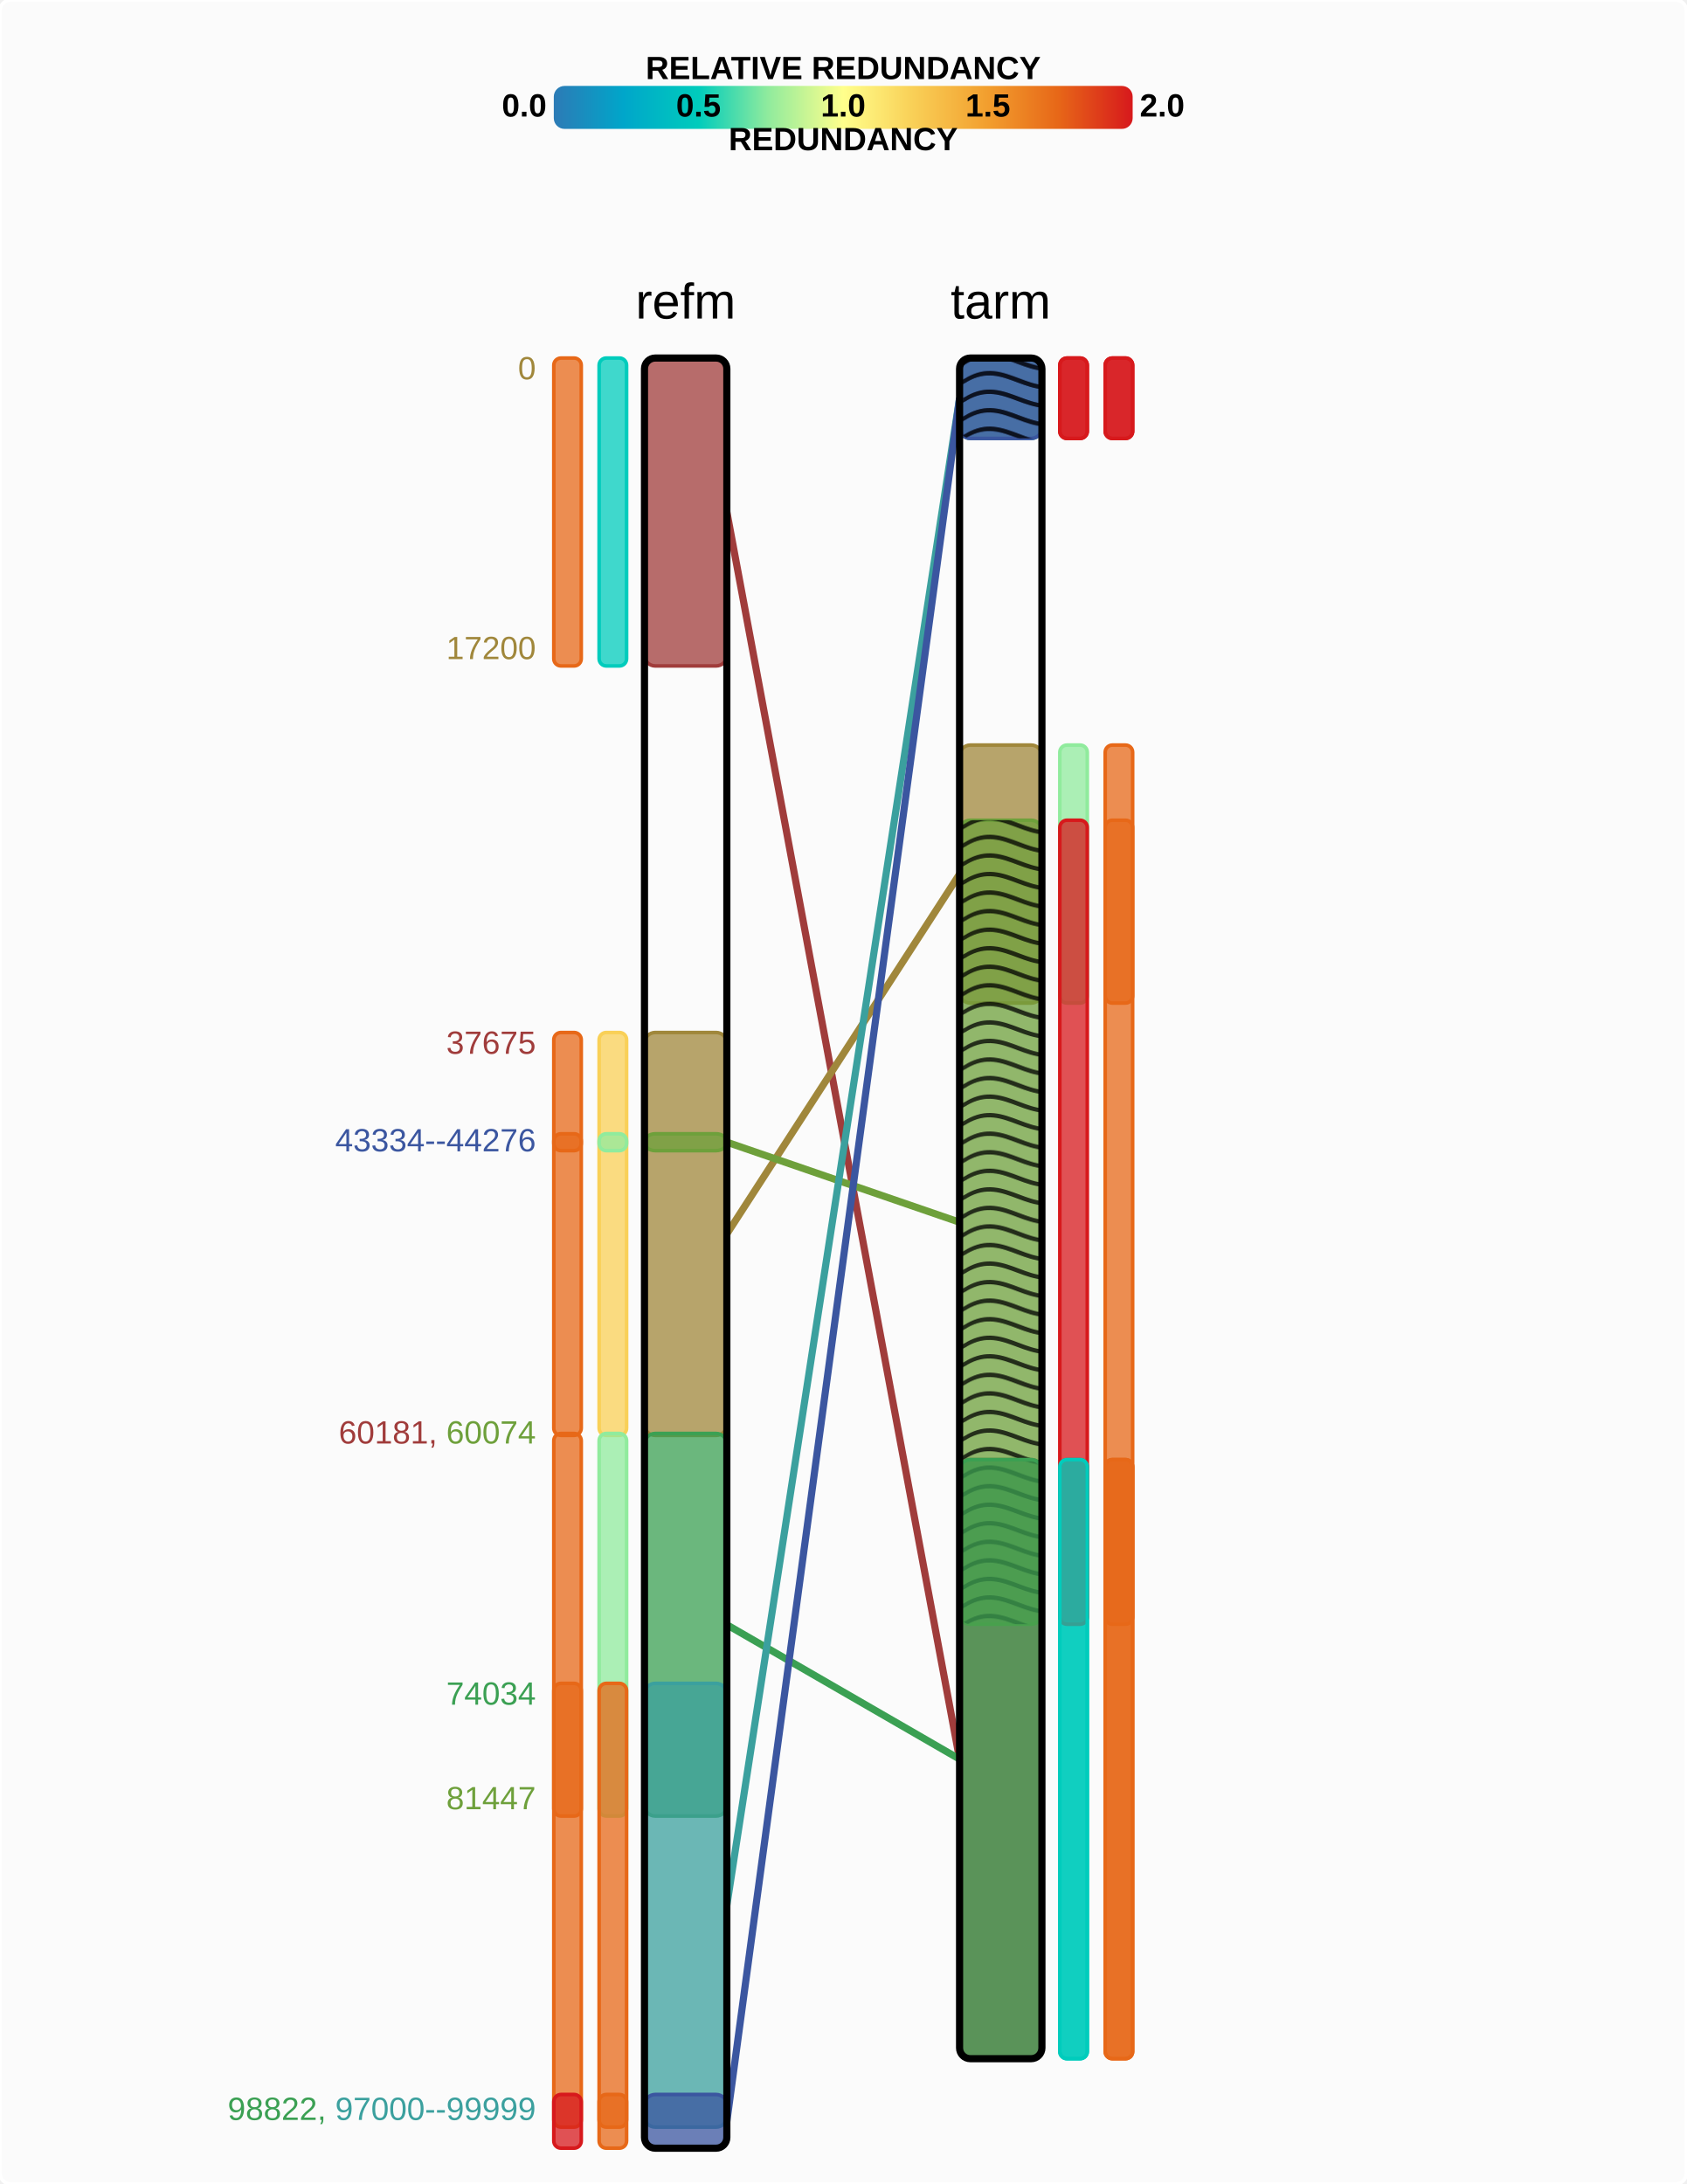
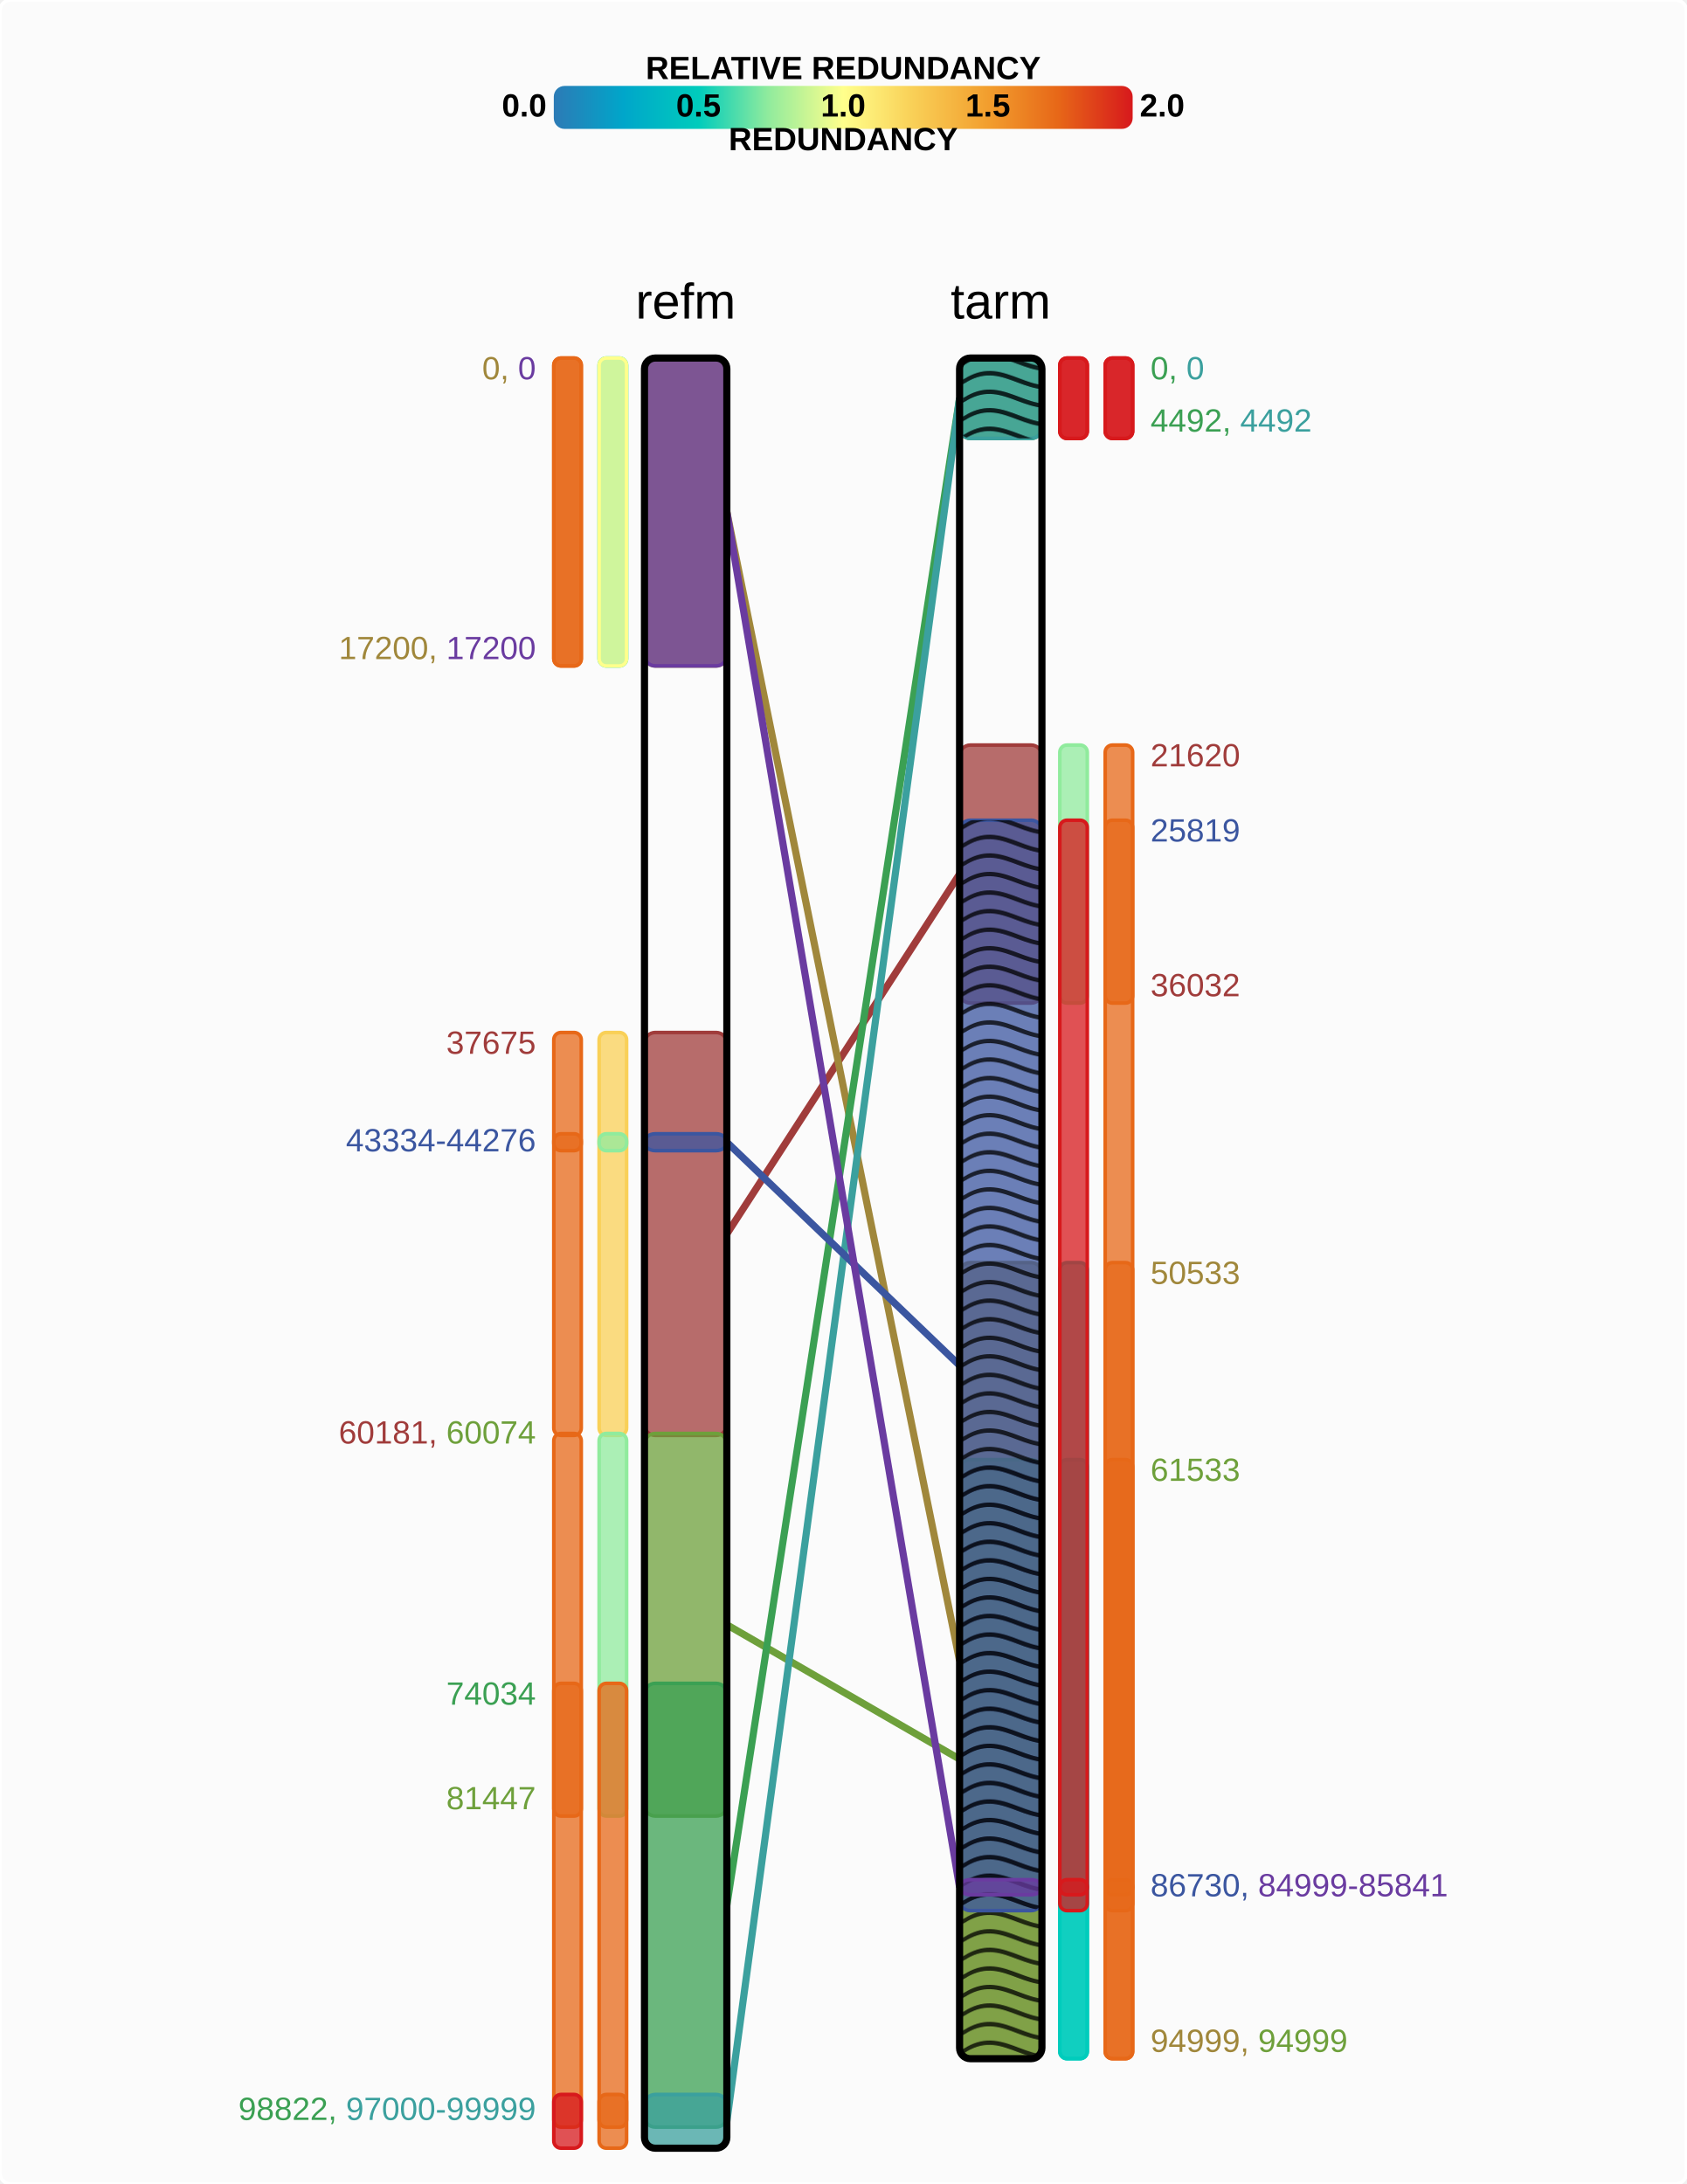
<svg xmlns="http://www.w3.org/2000/svg" width="471" height="610" id="svg2" version="1.1">
  <g id="layer1">
    <defs id="defs6211">
      <pattern id="Polkadots-large" patternTransform="translate(0,0)scale(10,10)" height="10" width="10" patternUnits="userSpaceOnUse">
        <circle id="circle4936" r="0.45" cy="0.810" cx="2.567" style="fill:black;stroke:none" />
        <circle id="circle4938" r="0.45" cy="2.33" cx="3.048" style="fill:black;stroke:none" />
        <circle id="circle4940" r="0.45" cy="2.415" cx="4.418" style="fill:black;stroke:none" />
        <circle id="circle4942" r="0.45" cy="3.029" cx="1.844" style="fill:black;stroke:none" />
        <circle id="circle4944" r="0.45" cy="1.363" cx="6.08" style="fill:black;stroke:none" />
        <circle id="circle4946" r="0.45" cy="4.413" cx="5.819" style="fill:black;stroke:none" />
        <circle id="circle4948" r="0.45" cy="4.048" cx="4.305" style="fill:black;stroke:none" />
        <circle id="circle4950" r="0.45" cy="3.045" cx="5.541" style="fill:black;stroke:none" />
        <circle id="circle4952" r="0.45" cy="5.527" cx="4.785" style="fill:black;stroke:none" />
        <circle id="circle4954" r="0.45" cy="5.184" cx="2.667" style="fill:black;stroke:none" />
        <circle id="circle4956" r="0.45" cy="1.448" cx="7.965" style="fill:black;stroke:none" />
        <circle id="circle4958" r="0.45" cy="5.049" cx="7.047" style="fill:black;stroke:none" />
        <circle id="circle4960" r="0.45" cy="0.895" cx="4.340" style="fill:black;stroke:none" />
        <circle id="circle4962" r="0.45" cy="0.340" cx="7.125" style="fill:black;stroke:none" />
        <circle id="circle4964" r="0.45" cy="1.049" cx="9.553" style="fill:black;stroke:none" />
        <circle id="circle4966" r="0.45" cy="2.689" cx="7.006" style="fill:black;stroke:none" />
        <circle id="circle4968" r="0.45" cy="2.689" cx="8.909" style="fill:black;stroke:none" />
        <circle id="circle4970" r="0.45" cy="4.407" cx="9.315" style="fill:black;stroke:none" />
        <circle id="circle4972" r="0.45" cy="3.870" cx="7.820" style="fill:black;stroke:none" />
        <circle id="circle4974" r="0.45" cy="5.948" cx="8.270" style="fill:black;stroke:none" />
        <circle id="circle4976" r="0.45" cy="7.428" cx="7.973" style="fill:black;stroke:none" />
        <circle id="circle4978" r="0.45" cy="8.072" cx="9.342" style="fill:black;stroke:none" />
        <circle id="circle4980" r="0.45" cy="9.315" cx="8.206" style="fill:black;stroke:none" />
        <circle id="circle4982" r="0.45" cy="9.475" cx="9.682" style="fill:black;stroke:none" />
        <circle id="circle4984" r="0.45" cy="6.186" cx="9.688" style="fill:black;stroke:none" />
        <circle id="circle4986" r="0.45" cy="6.296" cx="3.379" style="fill:black;stroke:none" />
        <circle id="circle4988" r="0.45" cy="8.204" cx="2.871" style="fill:black;stroke:none" />
        <circle id="circle4990" r="0.45" cy="8.719" cx="4.59" style="fill:black;stroke:none" />
        <circle id="circle4992" r="0.45" cy="9.671" cx="3.181" style="fill:black;stroke:none" />
        <circle id="circle4994" r="0.45" cy="7.315" cx="5.734" style="fill:black;stroke:none" />
        <circle id="circle4996" r="0.45" cy="6.513" cx="6.707" style="fill:black;stroke:none" />
        <circle id="circle4998" r="0.45" cy="9.670" cx="5.730" style="fill:black;stroke:none" />
        <circle id="circle5000" r="0.45" cy="8.373" cx="6.535" style="fill:black;stroke:none" />
        <circle id="circle5002" r="0.45" cy="7.154" cx="4.37" style="fill:black;stroke:none" />
        <circle id="circle5004" r="0.45" cy="7.25" cx="0.622" style="fill:black;stroke:none" />
        <circle id="circle5006" r="0.45" cy="5.679" cx="0.831" style="fill:black;stroke:none" />
        <circle id="circle5008" r="0.45" cy="8.519" cx="1.257" style="fill:black;stroke:none" />
        <circle id="circle5010" r="0.45" cy="6.877" cx="1.989" style="fill:black;stroke:none" />
        <circle id="circle5012" r="0.45" cy="3.181" cx="0.374" style="fill:black;stroke:none" />
        <circle id="circle5014" r="0.45" cy="1.664" cx="1.166" style="fill:black;stroke:none" />
        <circle id="circle5016" r="0.45" cy="0.093" cx="1.151" style="fill:black;stroke:none" />
        <circle id="circle5018" r="0.45" cy="10.093" cx="1.151" style="fill:black;stroke:none" />
        <circle id="circle5020" r="0.45" cy="4.451" cx="1.302" style="fill:black;stroke:none" />
        <circle id="circle5022" r="0.45" cy="3.763" cx="3.047" style="fill:black;stroke:none" />
      </pattern>
    </defs>
    <defs id="ffff">
      <pattern id="Wavy" height="5.181" width="30.0" patternUnits="userSpaceOnUse">
        <path id="path5114" d="M 7.597,0.061 C 5.079,-0.187 2.656,0.302 -0.01,1.788 L -0.01,3.061 C 2.773,1.431 5.173,1.052 7.472,1.280 C 9.770,1.508 11.969,2.361 14.253,3.218 C 18.820,4.931 23.804,6.676 30.066,3.061 L 30.062,1.788 C 23.622,5.497 19.246,3.770 14.691,2.061 C 12.413,1.207 10.115,0.311 7.597,0.061 z " style="fill:black;stroke:none;" />
      </pattern>
    </defs>
    <defs id="defs6219">
      <pattern id="xtrace" height="20.0" width="20.0" patternUnits="userSpaceOnUse">
        <path style="fill:#000000;stroke:#000000;stroke-width:0.30;stroke-linecap:butt;stroke-linejoin:miter;stroke-opacity:1;stroke-miterlimit:0;stroke-dasharray:none;fill-opacity:1" d="m 0.0,10.0 25,-25.0 0,5 -25,25 z" id="path7213" />
        <path style="fill:#000000;fill-opacity:1;stroke:#000000;stroke-width:0.30;stroke-linecap:butt;stroke-linejoin:miter;stroke-miterlimit:0;stroke-opacity:1;stroke-dasharray:none" d="m 0.0,30.0 25,-25.0 0,5 -25,25 z" id="path7213-8" />
        <path style="fill:#000000;fill-opacity:1;stroke:#000000;stroke-width:0.30;stroke-linecap:butt;stroke-linejoin:miter;stroke-miterlimit:0;stroke-opacity:1;stroke-dasharray:none" d="m 0.0,50.0 25,-25.0 0,5 -25,25 z" id="path7213-9" />
        <path style="fill:#000000;fill-opacity:1;stroke:#000000;stroke-width:0.30;stroke-linecap:butt;stroke-linejoin:miter;stroke-miterlimit:0;stroke-opacity:1;stroke-dasharray:none" d="m 0.0,70.0 25,-25.0 0,5 -25,25 z" id="path7213-10" />
        <path style="fill:#000000;fill-opacity:1;stroke:#000000;stroke-width:0.30;stroke-linecap:butt;stroke-linejoin:miter;stroke-miterlimit:0;stroke-opacity:1;stroke-dasharray:none" d="m 0.0,90.0 25,-25.0 0,5 -25,25 z" id="path7213-11" />
        <path style="fill:#000000;fill-opacity:1;stroke:#000000;stroke-width:0.30;stroke-linecap:butt;stroke-linejoin:miter;stroke-miterlimit:0;stroke-opacity:1;stroke-dasharray:none" d="m m 0.0,110.0 25,-25.0 0,05 -25,25 z" id="path7213-12" />
      </pattern>
    </defs>
    <defs id="defs4">
      <pattern id="dallas" patternTransform="translate(106.5938,206.9062)" height="4.75" width="4.75" patternUnits="userSpaceOnUse">
        <path style="fill:none;stroke:#000000;stroke-width:1;stroke-linecap:butt;stroke-linejoin:miter;stroke-miterlimit:0;stroke-opacity:1;stroke-dasharray:none" d="m -0.008,2.376 4.763,0" id="path2985" />
        <path style="fill:none;stroke:#000000;stroke-width:1;stroke-linecap:butt;stroke-linejoin:miter;stroke-miterlimit:0;stroke-opacity:1;stroke-dasharray:none" d="m 2.373,-0.006 0,4.763" id="path2985-1" />
      </pattern>
    </defs>
    <defs id="defs4">
      <pattern id="lineX" patternTransform="translate(106.5938,206.9062)" height="4.75" width="4.75" patternUnits="userSpaceOnUse">
        <path style="fill:none;stroke:#000000;stroke-width:1;stroke-linecap:butt;stroke-linejoin:miter;stroke-miterlimit:0;stroke-opacity:1;stroke-dasharray:none" d="m -0.008,2.376 4.763,0" id="path2985" />
      </pattern>
    </defs>
    <defs id="defs4">
      <pattern id="stripeX" patternTransform="translate(106.5938,206.9062)" height="4.75" width="4.75" patternUnits="userSpaceOnUse">
        <path style="fill:none;stroke:#000000;stroke-width:1;stroke-linecap:butt;stroke-linejoin:miter;stroke-miterlimit:0;stroke-opacity:1;stroke-dasharray:none" d="m 2.373,-0.006 0,4.763" id="path2985-1" />
      </pattern>
    </defs>
    <rect style="fill:white;stroke:white;fill-opacity:0.75;stroke-width:1;stroke-miterlimit:4;stroke-dasharray:none" id="rect3777" width="471.00" height="610.00" x="0.00" y="0.00" ry="3" />
    <text id="tspan3804" x="191.50" y="85.00" dominant-baseline="middle" transform="" style="font-size:14px;font-style:normal;font-variant:normal;font-weight:normal;font-stretch:normal;fill:black;fill-opacity:1;text-align:start;line-height:125%%;writing-mode:lr-tb;text-anchor:middle;font-family:Arial;-inkscape-font-specification:Arial">refm</text>
    <text id="tspan3804" x="279.50" y="85.00" dominant-baseline="middle" transform="" style="font-size:14px;font-style:normal;font-variant:normal;font-weight:normal;font-stretch:normal;fill:black;fill-opacity:1;text-align:start;line-height:125%%;writing-mode:lr-tb;text-anchor:middle;font-family:Arial;-inkscape-font-specification:Arial">tarm</text>
    <text id="tspan3804" x="149.67" y="100.00" dominant-baseline="text-before-edge" transform="" style="font-size:9px;font-style:normal;font-variant:normal;font-weight:normal;font-stretch:normal;fill:black;fill-opacity:1;text-align:start;line-height:125%%;writing-mode:lr-tb;text-anchor:end;font-family:Arial;-inkscape-font-specification:Arial">
-       <tspan id="1" style="fill:#A0873B">0</tspan>
+       <tspan id="1" style="fill:#A0873B">0, </tspan>
+       <tspan id="6" style="fill:#6A3BA0">0</tspan>
    </text>
    <text id="tspan3804" x="149.67" y="186.00" dominant-baseline="text-after-edge" transform="" style="font-size:9px;font-style:normal;font-variant:normal;font-weight:normal;font-stretch:normal;fill:black;fill-opacity:1;text-align:start;line-height:125%%;writing-mode:lr-tb;text-anchor:end;font-family:Arial;-inkscape-font-specification:Arial">
-       <tspan id="1" style="fill:#A0873B">17200</tspan>
+       <tspan id="1" style="fill:#A0873B">17200, </tspan>
+       <tspan id="6" style="fill:#6A3BA0">17200</tspan>
    </text>
    <text id="tspan3804" x="149.67" y="288.38" dominant-baseline="text-before-edge" transform="" style="font-size:9px;font-style:normal;font-variant:normal;font-weight:normal;font-stretch:normal;fill:black;fill-opacity:1;text-align:start;line-height:125%%;writing-mode:lr-tb;text-anchor:end;font-family:Arial;-inkscape-font-specification:Arial">
      <tspan id="0" style="fill:#A03C3B">37675</tspan>
    </text>
    <text id="tspan3804" x="149.67" y="319.02" dominant-baseline="middle" transform="" style="font-size:9px;font-style:normal;font-variant:normal;font-weight:normal;font-stretch:normal;fill:black;fill-opacity:1;text-align:start;line-height:125%%;writing-mode:lr-tb;text-anchor:end;font-family:Arial;-inkscape-font-specification:Arial">
-       <tspan id="5" style="fill:#3B56A0">43334--44276</tspan>
+       <tspan id="5" style="fill:#3B56A0">43334-44276</tspan>
    </text>
    <text id="tspan3804" x="149.67" y="400.63" dominant-baseline="middle" transform="" style="font-size:9px;font-style:normal;font-variant:normal;font-weight:normal;font-stretch:normal;fill:black;fill-opacity:1;text-align:start;line-height:125%%;writing-mode:lr-tb;text-anchor:end;font-family:Arial;-inkscape-font-specification:Arial">
      <tspan id="0" style="fill:#A03C3B">60181, </tspan>
      <tspan id="2" style="fill:#6EA03B">60074</tspan>
    </text>
    <text id="tspan3804" x="149.67" y="470.17" dominant-baseline="text-before-edge" transform="" style="font-size:9px;font-style:normal;font-variant:normal;font-weight:normal;font-stretch:normal;fill:black;fill-opacity:1;text-align:start;line-height:125%%;writing-mode:lr-tb;text-anchor:end;font-family:Arial;-inkscape-font-specification:Arial">
      <tspan id="3" style="fill:#3BA053">74034</tspan>
    </text>
    <text id="tspan3804" x="149.67" y="507.24" dominant-baseline="text-after-edge" transform="" style="font-size:9px;font-style:normal;font-variant:normal;font-weight:normal;font-stretch:normal;fill:black;fill-opacity:1;text-align:start;line-height:125%%;writing-mode:lr-tb;text-anchor:end;font-family:Arial;-inkscape-font-specification:Arial">
      <tspan id="2" style="fill:#6EA03B">81447</tspan>
    </text>
    <text id="tspan3804" x="149.67" y="589.56" dominant-baseline="middle" transform="" style="font-size:9px;font-style:normal;font-variant:normal;font-weight:normal;font-stretch:normal;fill:black;fill-opacity:1;text-align:start;line-height:125%%;writing-mode:lr-tb;text-anchor:end;font-family:Arial;-inkscape-font-specification:Arial">
      <tspan id="3" style="fill:#3BA053">98822, </tspan>
-       <tspan id="4" style="fill:#3BA09E">97000--99999</tspan>
-     </text>
-     <rect style="fill:#A03C3B;stroke:#A03C3B;fill-opacity:0.75;stroke-width:1;stroke-miterlimit:4;stroke-dasharray:none" id="rect3777" width="23.00" height="86.00" x="180.00" y="100.00" ry="3" />
+       <tspan id="4" style="fill:#3BA09E">97000-99999</tspan>
+     </text>
+     <text id="tspan3804" x="321.33" y="100.00" dominant-baseline="text-before-edge" transform="" style="font-size:9px;font-style:normal;font-variant:normal;font-weight:normal;font-stretch:normal;fill:black;fill-opacity:1;text-align:start;line-height:125%%;writing-mode:lr-tb;text-anchor:start;font-family:Arial;-inkscape-font-specification:Arial">
+       <tspan id="3" style="fill:#3BA053">0, </tspan>
+       <tspan id="4" style="fill:#3BA09E">0</tspan>
+     </text>
+     <text id="tspan3804" x="321.33" y="122.46" dominant-baseline="text-after-edge" transform="" style="font-size:9px;font-style:normal;font-variant:normal;font-weight:normal;font-stretch:normal;fill:black;fill-opacity:1;text-align:start;line-height:125%%;writing-mode:lr-tb;text-anchor:start;font-family:Arial;-inkscape-font-specification:Arial">
+       <tspan id="3" style="fill:#3BA053">4492, </tspan>
+       <tspan id="4" style="fill:#3BA09E">4492</tspan>
+     </text>
+     <text id="tspan3804" x="321.33" y="208.10" dominant-baseline="text-before-edge" transform="" style="font-size:9px;font-style:normal;font-variant:normal;font-weight:normal;font-stretch:normal;fill:black;fill-opacity:1;text-align:start;line-height:125%%;writing-mode:lr-tb;text-anchor:start;font-family:Arial;-inkscape-font-specification:Arial">
+       <tspan id="0" style="fill:#A03C3B">21620</tspan>
+     </text>
+     <text id="tspan3804" x="321.33" y="229.09" dominant-baseline="text-before-edge" transform="" style="font-size:9px;font-style:normal;font-variant:normal;font-weight:normal;font-stretch:normal;fill:black;fill-opacity:1;text-align:start;line-height:125%%;writing-mode:lr-tb;text-anchor:start;font-family:Arial;-inkscape-font-specification:Arial">
+       <tspan id="5" style="fill:#3B56A0">25819</tspan>
+     </text>
+     <text id="tspan3804" x="321.33" y="280.16" dominant-baseline="text-after-edge" transform="" style="font-size:9px;font-style:normal;font-variant:normal;font-weight:normal;font-stretch:normal;fill:black;fill-opacity:1;text-align:start;line-height:125%%;writing-mode:lr-tb;text-anchor:start;font-family:Arial;-inkscape-font-specification:Arial">
+       <tspan id="0" style="fill:#A03C3B">36032</tspan>
+     </text>
+     <text id="tspan3804" x="321.33" y="352.66" dominant-baseline="text-before-edge" transform="" style="font-size:9px;font-style:normal;font-variant:normal;font-weight:normal;font-stretch:normal;fill:black;fill-opacity:1;text-align:start;line-height:125%%;writing-mode:lr-tb;text-anchor:start;font-family:Arial;-inkscape-font-specification:Arial">
+       <tspan id="1" style="fill:#A0873B">50533</tspan>
+     </text>
+     <text id="tspan3804" x="321.33" y="407.67" dominant-baseline="text-before-edge" transform="" style="font-size:9px;font-style:normal;font-variant:normal;font-weight:normal;font-stretch:normal;fill:black;fill-opacity:1;text-align:start;line-height:125%%;writing-mode:lr-tb;text-anchor:start;font-family:Arial;-inkscape-font-specification:Arial">
+       <tspan id="2" style="fill:#6EA03B">61533</tspan>
+     </text>
+     <text id="tspan3804" x="321.33" y="527.10" dominant-baseline="middle" transform="" style="font-size:9px;font-style:normal;font-variant:normal;font-weight:normal;font-stretch:normal;fill:black;fill-opacity:1;text-align:start;line-height:125%%;writing-mode:lr-tb;text-anchor:start;font-family:Arial;-inkscape-font-specification:Arial">
+       <tspan id="5" style="fill:#3B56A0">86730, </tspan>
+       <tspan id="6" style="fill:#6A3BA0">84999-85841</tspan>
+     </text>
+     <text id="tspan3804" x="321.33" y="575.00" dominant-baseline="text-after-edge" transform="" style="font-size:9px;font-style:normal;font-variant:normal;font-weight:normal;font-stretch:normal;fill:black;fill-opacity:1;text-align:start;line-height:125%%;writing-mode:lr-tb;text-anchor:start;font-family:Arial;-inkscape-font-specification:Arial">
+       <tspan id="1" style="fill:#A0873B">94999, </tspan>
+       <tspan id="2" style="fill:#6EA03B">94999</tspan>
+     </text>
+     <rect style="fill:#A03C3B;stroke:#A03C3B;fill-opacity:0.75;stroke-width:1;stroke-miterlimit:4;stroke-dasharray:none" id="rect3777" width="23.00" height="112.53" x="180.00" y="288.38" ry="3" />
+     <rect style="fill:#f9d057;stroke:#f9d057;fill-opacity:0.75;stroke-width:1;stroke-miterlimit:4;stroke-dasharray:none" id="rect3777" width="7.67" height="112.53" x="167.33" y="288.38" ry="2" />
+     <rect style="fill:#e76818;stroke:#e76818;fill-opacity:0.75;stroke-width:1;stroke-miterlimit:4;stroke-dasharray:none" id="rect3777" width="7.67" height="112.53" x="154.67" y="288.38" ry="2" />
+     <rect style="fill:#A03C3B;stroke:#A03C3B;fill-opacity:0.75;stroke-width:1;stroke-miterlimit:4;stroke-dasharray:none" id="rect3777" width="23.00" height="72.06" x="268.00" y="208.10" ry="3" />
+     <rect style="fill:#90eb9d;stroke:#90eb9d;fill-opacity:0.75;stroke-width:1;stroke-miterlimit:4;stroke-dasharray:none" id="rect3777" width="7.67" height="72.06" x="296.00" y="208.10" ry="2" />
+     <rect style="fill:#e76818;stroke:#e76818;fill-opacity:0.75;stroke-width:1;stroke-miterlimit:4;stroke-dasharray:none" id="rect3777" width="7.67" height="72.06" x="308.67" y="208.10" ry="2" />
+     <line x1="203.00" y1="344.64" x2="268.00" y2="244.13" style="stroke:#A03C3B;stroke-width:2.00" />
+     <rect style="fill:#A0873B;stroke:#A0873B;fill-opacity:0.75;stroke-width:1;stroke-miterlimit:4;stroke-dasharray:none" id="rect3777" width="23.00" height="86.00" x="180.00" y="100.00" ry="3" />
    <rect style="fill:#00ccbc;stroke:#00ccbc;fill-opacity:0.75;stroke-width:1;stroke-miterlimit:4;stroke-dasharray:none" id="rect3777" width="7.67" height="86.00" x="167.33" y="100.00" ry="2" />
    <rect style="fill:#e76818;stroke:#e76818;fill-opacity:0.75;stroke-width:1;stroke-miterlimit:4;stroke-dasharray:none" id="rect3777" width="7.67" height="86.00" x="154.67" y="100.00" ry="2" />
-     <rect style="fill:#A03C3B;stroke:#A03C3B;fill-opacity:0.75;stroke-width:1;stroke-miterlimit:4;stroke-dasharray:none" id="rect3777" width="23.00" height="167.33" x="268.00" y="407.67" ry="3" />
+     <rect style="fill:#A0873B;stroke:#A0873B;fill-opacity:0.75;stroke-width:1;stroke-miterlimit:4;stroke-dasharray:none" id="rect3777" width="23.00" height="222.33" x="268.00" y="352.66" ry="3" />
+     <rect style="fill:#00ccbc;stroke:#00ccbc;fill-opacity:0.75;stroke-width:1;stroke-miterlimit:4;stroke-dasharray:none" id="rect3777" width="7.67" height="222.33" x="296.00" y="352.66" ry="2" />
+     <rect style="fill:#e76818;stroke:#e76818;fill-opacity:0.75;stroke-width:1;stroke-miterlimit:4;stroke-dasharray:none" id="rect3777" width="7.67" height="222.33" x="308.67" y="352.66" ry="2" />
+     <line x1="203.00" y1="143.00" x2="268.00" y2="463.83" style="stroke:#A0873B;stroke-width:2.00" />
+     <rect style="fill:#6EA03B;stroke:#6EA03B;fill-opacity:0.75;stroke-width:1;stroke-miterlimit:4;stroke-dasharray:none" id="rect3777" width="23.00" height="106.86" x="180.00" y="400.37" ry="3" />
+     <rect style="fill:#90eb9d;stroke:#90eb9d;fill-opacity:0.75;stroke-width:1;stroke-miterlimit:4;stroke-dasharray:none" id="rect3777" width="7.67" height="106.86" x="167.33" y="400.37" ry="2" />
+     <rect style="fill:#e76818;stroke:#e76818;fill-opacity:0.75;stroke-width:1;stroke-miterlimit:4;stroke-dasharray:none" id="rect3777" width="7.67" height="106.86" x="154.67" y="400.37" ry="2" />
+     <rect style="fill:#6EA03B;stroke:#6EA03B;fill-opacity:0.75;stroke-width:1;stroke-miterlimit:4;stroke-dasharray:none" id="rect3777" width="23.00" height="167.33" x="268.00" y="407.67" ry="3" />
+     <rect style="fill-opacity:0.75;stroke-width:2;stroke-miterlimit:4;stroke-dasharray:none;fill:url(#Wavy);fill-rule:nonzero;opacity:1" id="rect6217" width="23.00" height="167.33" x="268.00" y="407.67" ry="3" />
    <rect style="fill:#00ccbc;stroke:#00ccbc;fill-opacity:0.75;stroke-width:1;stroke-miterlimit:4;stroke-dasharray:none" id="rect3777" width="7.67" height="167.33" x="296.00" y="407.67" ry="2" />
    <rect style="fill:#e76818;stroke:#e76818;fill-opacity:0.75;stroke-width:1;stroke-miterlimit:4;stroke-dasharray:none" id="rect3777" width="7.67" height="167.33" x="308.67" y="407.67" ry="2" />
-     <line x1="203.00" y1="143.00" x2="268.00" y2="491.33" style="stroke:#A03C3B;stroke-width:2.00" />
-     <rect style="fill:#A0873B;stroke:#A0873B;fill-opacity:0.75;stroke-width:1;stroke-miterlimit:4;stroke-dasharray:none" id="rect3777" width="23.00" height="112.53" x="180.00" y="288.38" ry="3" />
-     <rect style="fill:#f9d057;stroke:#f9d057;fill-opacity:0.75;stroke-width:1;stroke-miterlimit:4;stroke-dasharray:none" id="rect3777" width="7.67" height="112.53" x="167.33" y="288.38" ry="2" />
-     <rect style="fill:#e76818;stroke:#e76818;fill-opacity:0.75;stroke-width:1;stroke-miterlimit:4;stroke-dasharray:none" id="rect3777" width="7.67" height="112.53" x="154.67" y="288.38" ry="2" />
-     <rect style="fill:#A0873B;stroke:#A0873B;fill-opacity:0.75;stroke-width:1;stroke-miterlimit:4;stroke-dasharray:none" id="rect3777" width="23.00" height="72.06" x="268.00" y="208.10" ry="3" />
-     <rect style="fill:#90eb9d;stroke:#90eb9d;fill-opacity:0.75;stroke-width:1;stroke-miterlimit:4;stroke-dasharray:none" id="rect3777" width="7.67" height="72.06" x="296.00" y="208.10" ry="2" />
-     <rect style="fill:#e76818;stroke:#e76818;fill-opacity:0.75;stroke-width:1;stroke-miterlimit:4;stroke-dasharray:none" id="rect3777" width="7.67" height="72.06" x="308.67" y="208.10" ry="2" />
-     <line x1="203.00" y1="344.64" x2="268.00" y2="244.13" style="stroke:#A0873B;stroke-width:2.00" />
-     <rect style="fill:#6EA03B;stroke:#6EA03B;fill-opacity:0.75;stroke-width:1;stroke-miterlimit:4;stroke-dasharray:none" id="rect3777" width="23.00" height="4.71" x="180.00" y="316.67" ry="3" />
-     <rect style="fill:#90eb9d;stroke:#90eb9d;fill-opacity:0.75;stroke-width:1;stroke-miterlimit:4;stroke-dasharray:none" id="rect3777" width="7.67" height="4.71" x="167.33" y="316.67" ry="2" />
-     <rect style="fill:#e76818;stroke:#e76818;fill-opacity:0.75;stroke-width:1;stroke-miterlimit:4;stroke-dasharray:none" id="rect3777" width="7.67" height="4.71" x="154.67" y="316.67" ry="2" />
-     <rect style="fill:#6EA03B;stroke:#6EA03B;fill-opacity:0.75;stroke-width:1;stroke-miterlimit:4;stroke-dasharray:none" id="rect3777" width="23.00" height="224.56" x="268.00" y="229.09" ry="3" />
-     <rect style="fill-opacity:0.75;stroke-width:2;stroke-miterlimit:4;stroke-dasharray:none;fill:url(#Wavy);fill-rule:nonzero;opacity:1" id="rect6217" width="23.00" height="224.56" x="268.00" y="229.09" ry="3" />
-     <rect style="fill:#d7191c;stroke:#d7191c;fill-opacity:0.75;stroke-width:1;stroke-miterlimit:4;stroke-dasharray:none" id="rect3777" width="7.67" height="224.56" x="296.00" y="229.09" ry="2" />
-     <rect style="fill:#e76818;stroke:#e76818;fill-opacity:0.75;stroke-width:1;stroke-miterlimit:4;stroke-dasharray:none" id="rect3777" width="7.67" height="224.56" x="308.67" y="229.09" ry="2" />
-     <line x1="203.00" y1="319.02" x2="268.00" y2="341.37" style="stroke:#6EA03B;stroke-width:2.00" />
-     <rect style="fill:#3BA053;stroke:#3BA053;fill-opacity:0.75;stroke-width:1;stroke-miterlimit:4;stroke-dasharray:none" id="rect3777" width="23.00" height="106.86" x="180.00" y="400.37" ry="3" />
-     <rect style="fill:#90eb9d;stroke:#90eb9d;fill-opacity:0.75;stroke-width:1;stroke-miterlimit:4;stroke-dasharray:none" id="rect3777" width="7.67" height="106.86" x="167.33" y="400.37" ry="2" />
-     <rect style="fill:#e76818;stroke:#e76818;fill-opacity:0.75;stroke-width:1;stroke-miterlimit:4;stroke-dasharray:none" id="rect3777" width="7.67" height="106.86" x="154.67" y="400.37" ry="2" />
-     <rect style="fill:#3BA053;stroke:#3BA053;fill-opacity:0.75;stroke-width:1;stroke-miterlimit:4;stroke-dasharray:none" id="rect3777" width="23.00" height="167.33" x="268.00" y="407.67" ry="3" />
-     <rect style="fill:#00ccbc;stroke:#00ccbc;fill-opacity:0.75;stroke-width:1;stroke-miterlimit:4;stroke-dasharray:none" id="rect3777" width="7.67" height="167.33" x="296.00" y="407.67" ry="2" />
-     <rect style="fill:#e76818;stroke:#e76818;fill-opacity:0.75;stroke-width:1;stroke-miterlimit:4;stroke-dasharray:none" id="rect3777" width="7.67" height="167.33" x="308.67" y="407.67" ry="2" />
-     <line x1="203.00" y1="453.80" x2="268.00" y2="491.33" style="stroke:#3BA053;stroke-width:2.00" />
-     <rect style="fill:#3BA09E;stroke:#3BA09E;fill-opacity:0.75;stroke-width:1;stroke-miterlimit:4;stroke-dasharray:none" id="rect3777" width="23.00" height="123.94" x="180.00" y="470.17" ry="3" />
+     <line x1="203.00" y1="453.80" x2="268.00" y2="491.33" style="stroke:#6EA03B;stroke-width:2.00" />
+     <rect style="fill:#3BA053;stroke:#3BA053;fill-opacity:0.75;stroke-width:1;stroke-miterlimit:4;stroke-dasharray:none" id="rect3777" width="23.00" height="123.94" x="180.00" y="470.17" ry="3" />
    <rect style="fill:#e76818;stroke:#e76818;fill-opacity:0.75;stroke-width:1;stroke-miterlimit:4;stroke-dasharray:none" id="rect3777" width="7.67" height="123.94" x="167.33" y="470.17" ry="2" />
    <rect style="fill:#e76818;stroke:#e76818;fill-opacity:0.75;stroke-width:1;stroke-miterlimit:4;stroke-dasharray:none" id="rect3777" width="7.67" height="123.94" x="154.67" y="470.17" ry="2" />
+     <rect style="fill:#3BA053;stroke:#3BA053;fill-opacity:0.75;stroke-width:1;stroke-miterlimit:4;stroke-dasharray:none" id="rect3777" width="23.00" height="22.46" x="268.00" y="100.00" ry="3" />
+     <rect style="fill-opacity:0.75;stroke-width:2;stroke-miterlimit:4;stroke-dasharray:none;fill:url(#Wavy);fill-rule:nonzero;opacity:1" id="rect6217" width="23.00" height="22.46" x="268.00" y="100.00" ry="3" />
+     <rect style="fill:#d7191c;stroke:#d7191c;fill-opacity:0.75;stroke-width:1;stroke-miterlimit:4;stroke-dasharray:none" id="rect3777" width="7.67" height="22.46" x="296.00" y="100.00" ry="2" />
+     <rect style="fill:#d7191c;stroke:#d7191c;fill-opacity:0.75;stroke-width:1;stroke-miterlimit:4;stroke-dasharray:none" id="rect3777" width="7.67" height="22.46" x="308.67" y="100.00" ry="2" />
+     <line x1="203.00" y1="532.14" x2="268.00" y2="111.23" style="stroke:#3BA053;stroke-width:2.00" />
+     <rect style="fill:#3BA09E;stroke:#3BA09E;fill-opacity:0.75;stroke-width:1;stroke-miterlimit:4;stroke-dasharray:none" id="rect3777" width="23.00" height="14.99" x="180.00" y="585.00" ry="3" />
+     <rect style="fill:#e76818;stroke:#e76818;fill-opacity:0.75;stroke-width:1;stroke-miterlimit:4;stroke-dasharray:none" id="rect3777" width="7.67" height="14.99" x="167.33" y="585.00" ry="2" />
+     <rect style="fill:#d7191c;stroke:#d7191c;fill-opacity:0.75;stroke-width:1;stroke-miterlimit:4;stroke-dasharray:none" id="rect3777" width="7.67" height="14.99" x="154.67" y="585.00" ry="2" />
    <rect style="fill:#3BA09E;stroke:#3BA09E;fill-opacity:0.75;stroke-width:1;stroke-miterlimit:4;stroke-dasharray:none" id="rect3777" width="23.00" height="22.46" x="268.00" y="100.00" ry="3" />
    <rect style="fill-opacity:0.75;stroke-width:2;stroke-miterlimit:4;stroke-dasharray:none;fill:url(#Wavy);fill-rule:nonzero;opacity:1" id="rect6217" width="23.00" height="22.46" x="268.00" y="100.00" ry="3" />
    <rect style="fill:#d7191c;stroke:#d7191c;fill-opacity:0.75;stroke-width:1;stroke-miterlimit:4;stroke-dasharray:none" id="rect3777" width="7.67" height="22.46" x="296.00" y="100.00" ry="2" />
    <rect style="fill:#d7191c;stroke:#d7191c;fill-opacity:0.75;stroke-width:1;stroke-miterlimit:4;stroke-dasharray:none" id="rect3777" width="7.67" height="22.46" x="308.67" y="100.00" ry="2" />
-     <line x1="203.00" y1="532.14" x2="268.00" y2="111.23" style="stroke:#3BA09E;stroke-width:2.00" />
-     <rect style="fill:#3B56A0;stroke:#3B56A0;fill-opacity:0.75;stroke-width:1;stroke-miterlimit:4;stroke-dasharray:none" id="rect3777" width="23.00" height="14.99" x="180.00" y="585.00" ry="3" />
-     <rect style="fill:#e76818;stroke:#e76818;fill-opacity:0.75;stroke-width:1;stroke-miterlimit:4;stroke-dasharray:none" id="rect3777" width="7.67" height="14.99" x="167.33" y="585.00" ry="2" />
-     <rect style="fill:#d7191c;stroke:#d7191c;fill-opacity:0.75;stroke-width:1;stroke-miterlimit:4;stroke-dasharray:none" id="rect3777" width="7.67" height="14.99" x="154.67" y="585.00" ry="2" />
-     <rect style="fill:#3B56A0;stroke:#3B56A0;fill-opacity:0.75;stroke-width:1;stroke-miterlimit:4;stroke-dasharray:none" id="rect3777" width="23.00" height="22.46" x="268.00" y="100.00" ry="3" />
-     <rect style="fill-opacity:0.75;stroke-width:2;stroke-miterlimit:4;stroke-dasharray:none;fill:url(#Wavy);fill-rule:nonzero;opacity:1" id="rect6217" width="23.00" height="22.46" x="268.00" y="100.00" ry="3" />
-     <rect style="fill:#d7191c;stroke:#d7191c;fill-opacity:0.75;stroke-width:1;stroke-miterlimit:4;stroke-dasharray:none" id="rect3777" width="7.67" height="22.46" x="296.00" y="100.00" ry="2" />
-     <rect style="fill:#d7191c;stroke:#d7191c;fill-opacity:0.75;stroke-width:1;stroke-miterlimit:4;stroke-dasharray:none" id="rect3777" width="7.67" height="22.46" x="308.67" y="100.00" ry="2" />
-     <line x1="203.00" y1="592.50" x2="268.00" y2="111.23" style="stroke:#3B56A0;stroke-width:2.00" />
+     <line x1="203.00" y1="592.50" x2="268.00" y2="111.23" style="stroke:#3BA09E;stroke-width:2.00" />
+     <rect style="fill:#3B56A0;stroke:#3B56A0;fill-opacity:0.75;stroke-width:1;stroke-miterlimit:4;stroke-dasharray:none" id="rect3777" width="23.00" height="4.71" x="180.00" y="316.67" ry="3" />
+     <rect style="fill:#90eb9d;stroke:#90eb9d;fill-opacity:0.75;stroke-width:1;stroke-miterlimit:4;stroke-dasharray:none" id="rect3777" width="7.67" height="4.71" x="167.33" y="316.67" ry="2" />
+     <rect style="fill:#e76818;stroke:#e76818;fill-opacity:0.75;stroke-width:1;stroke-miterlimit:4;stroke-dasharray:none" id="rect3777" width="7.67" height="4.71" x="154.67" y="316.67" ry="2" />
+     <rect style="fill:#3B56A0;stroke:#3B56A0;fill-opacity:0.75;stroke-width:1;stroke-miterlimit:4;stroke-dasharray:none" id="rect3777" width="23.00" height="304.56" x="268.00" y="229.09" ry="3" />
+     <rect style="fill-opacity:0.75;stroke-width:2;stroke-miterlimit:4;stroke-dasharray:none;fill:url(#Wavy);fill-rule:nonzero;opacity:1" id="rect6217" width="23.00" height="304.56" x="268.00" y="229.09" ry="3" />
+     <rect style="fill:#d7191c;stroke:#d7191c;fill-opacity:0.75;stroke-width:1;stroke-miterlimit:4;stroke-dasharray:none" id="rect3777" width="7.67" height="304.56" x="296.00" y="229.09" ry="2" />
+     <rect style="fill:#e76818;stroke:#e76818;fill-opacity:0.75;stroke-width:1;stroke-miterlimit:4;stroke-dasharray:none" id="rect3777" width="7.67" height="304.56" x="308.67" y="229.09" ry="2" />
+     <line x1="203.00" y1="319.02" x2="268.00" y2="381.37" style="stroke:#3B56A0;stroke-width:2.00" />
+     <rect style="fill:#6A3BA0;stroke:#6A3BA0;fill-opacity:0.75;stroke-width:1;stroke-miterlimit:4;stroke-dasharray:none" id="rect3777" width="23.00" height="86.00" x="180.00" y="100.00" ry="3" />
+     <rect style="fill:#ffff8c;stroke:#ffff8c;fill-opacity:0.75;stroke-width:1;stroke-miterlimit:4;stroke-dasharray:none" id="rect3777" width="7.67" height="86.00" x="167.33" y="100.00" ry="2" />
+     <rect style="fill:#e76818;stroke:#e76818;fill-opacity:0.75;stroke-width:1;stroke-miterlimit:4;stroke-dasharray:none" id="rect3777" width="7.67" height="86.00" x="154.67" y="100.00" ry="2" />
+     <rect style="fill:#6A3BA0;stroke:#6A3BA0;fill-opacity:0.75;stroke-width:1;stroke-miterlimit:4;stroke-dasharray:none" id="rect3777" width="23.00" height="4.21" x="268.00" y="525.00" ry="3" />
+     <rect style="fill:#d7191c;stroke:#d7191c;fill-opacity:0.75;stroke-width:1;stroke-miterlimit:4;stroke-dasharray:none" id="rect3777" width="7.67" height="4.21" x="296.00" y="525.00" ry="2" />
+     <rect style="fill:#e76818;stroke:#e76818;fill-opacity:0.75;stroke-width:1;stroke-miterlimit:4;stroke-dasharray:none" id="rect3777" width="7.67" height="4.21" x="308.67" y="525.00" ry="2" />
+     <line x1="203.00" y1="143.00" x2="268.00" y2="527.10" style="stroke:#6A3BA0;stroke-width:2.00" />
    <rect style="fill:none;stroke:#000000;stroke-width:2;stroke-linecap:butt;stroke-linejoin:miter;stroke-miterlimit:4;stroke-opacity:1;stroke-dasharray:none" id="rect2985" width="23.00" height="500.00" x="180.00" y="100.00" ry="3" />
    <rect style="fill:none;stroke:#000000;stroke-width:2;stroke-linecap:butt;stroke-linejoin:miter;stroke-miterlimit:4;stroke-opacity:1;stroke-dasharray:none" id="rect2985" width="23.00" height="475.00" x="268.00" y="100.00" ry="3" />
    <text id="tspan3804" x="235.50" y="24.00" dominant-baseline="text-after-edge" transform="" style="font-size:9px;font-style:normal;font-variant:normal;font-weight:bold;font-stretch:normal;fill:black;fill-opacity:1;text-align:start;line-height:125%%;writing-mode:lr-tb;text-anchor:middle;font-family:Arial;-inkscape-font-specification:Arial">RELATIVE REDUNDANCY</text>
    <defs>
      <linearGradient id="grad154.66666724.000000" x1="0%" y1="0%" x2="100%" y2="0%">
        <stop offset="0%" style="stop-color:#2c7bb6;stop-opacity:1" />
        <stop offset="12%" style="stop-color:#00a6ca;stop-opacity:1" />
        <stop offset="25%" style="stop-color:#00ccbc;stop-opacity:1" />
        <stop offset="37%" style="stop-color:#90eb9d;stop-opacity:1" />
        <stop offset="50%" style="stop-color:#ffff8c;stop-opacity:1" />
        <stop offset="62%" style="stop-color:#f9d057;stop-opacity:1" />
        <stop offset="75%" style="stop-color:#f29e2e;stop-opacity:1" />
        <stop offset="87%" style="stop-color:#e76818;stop-opacity:1" />
        <stop offset="100%" style="stop-color:#d7191c;stop-opacity:1" />
      </linearGradient>
    </defs>
    <rect fill="url(#grad154.66666724.000000)" width="161.67" height="12.00" x="154.67" y="24.00" ry="3" />
    <text id="tspan3804" x="152.67" y="30.00" dominant-baseline="middle" transform="" style="font-size:9px;font-style:normal;font-variant:normal;font-weight:bold;font-stretch:normal;fill:black;fill-opacity:1;text-align:start;line-height:125%%;writing-mode:lr-tb;text-anchor:end;font-family:Arial;-inkscape-font-specification:Arial">0.0</text>
    <text id="tspan3804" x="195.08" y="30.00" dominant-baseline="middle" transform="" style="font-size:9px;font-style:normal;font-variant:normal;font-weight:bold;font-stretch:normal;fill:black;fill-opacity:1;text-align:start;line-height:125%%;writing-mode:lr-tb;text-anchor:middle;font-family:Arial;-inkscape-font-specification:Arial">0.5</text>
    <text id="tspan3804" x="235.50" y="30.00" dominant-baseline="middle" transform="" style="font-size:9px;font-style:normal;font-variant:normal;font-weight:bold;font-stretch:normal;fill:black;fill-opacity:1;text-align:start;line-height:125%%;writing-mode:lr-tb;text-anchor:middle;font-family:Arial;-inkscape-font-specification:Arial">1.0</text>
    <text id="tspan3804" x="275.92" y="30.00" dominant-baseline="middle" transform="" style="font-size:9px;font-style:normal;font-variant:normal;font-weight:bold;font-stretch:normal;fill:black;fill-opacity:1;text-align:start;line-height:125%%;writing-mode:lr-tb;text-anchor:middle;font-family:Arial;-inkscape-font-specification:Arial">1.5</text>
    <text id="tspan3804" x="318.33" y="30.00" dominant-baseline="middle" transform="" style="font-size:9px;font-style:normal;font-variant:normal;font-weight:bold;font-stretch:normal;fill:black;fill-opacity:1;text-align:start;line-height:125%%;writing-mode:lr-tb;text-anchor:start;font-family:Arial;-inkscape-font-specification:Arial">2.0</text>
    <text id="tspan3804" x="235.50" y="36.00" dominant-baseline="text-before-edge" transform="" style="font-size:9px;font-style:normal;font-variant:normal;font-weight:bold;font-stretch:normal;fill:black;fill-opacity:1;text-align:start;line-height:125%%;writing-mode:lr-tb;text-anchor:middle;font-family:Arial;-inkscape-font-specification:Arial">REDUNDANCY</text>
  </g>
</svg>
